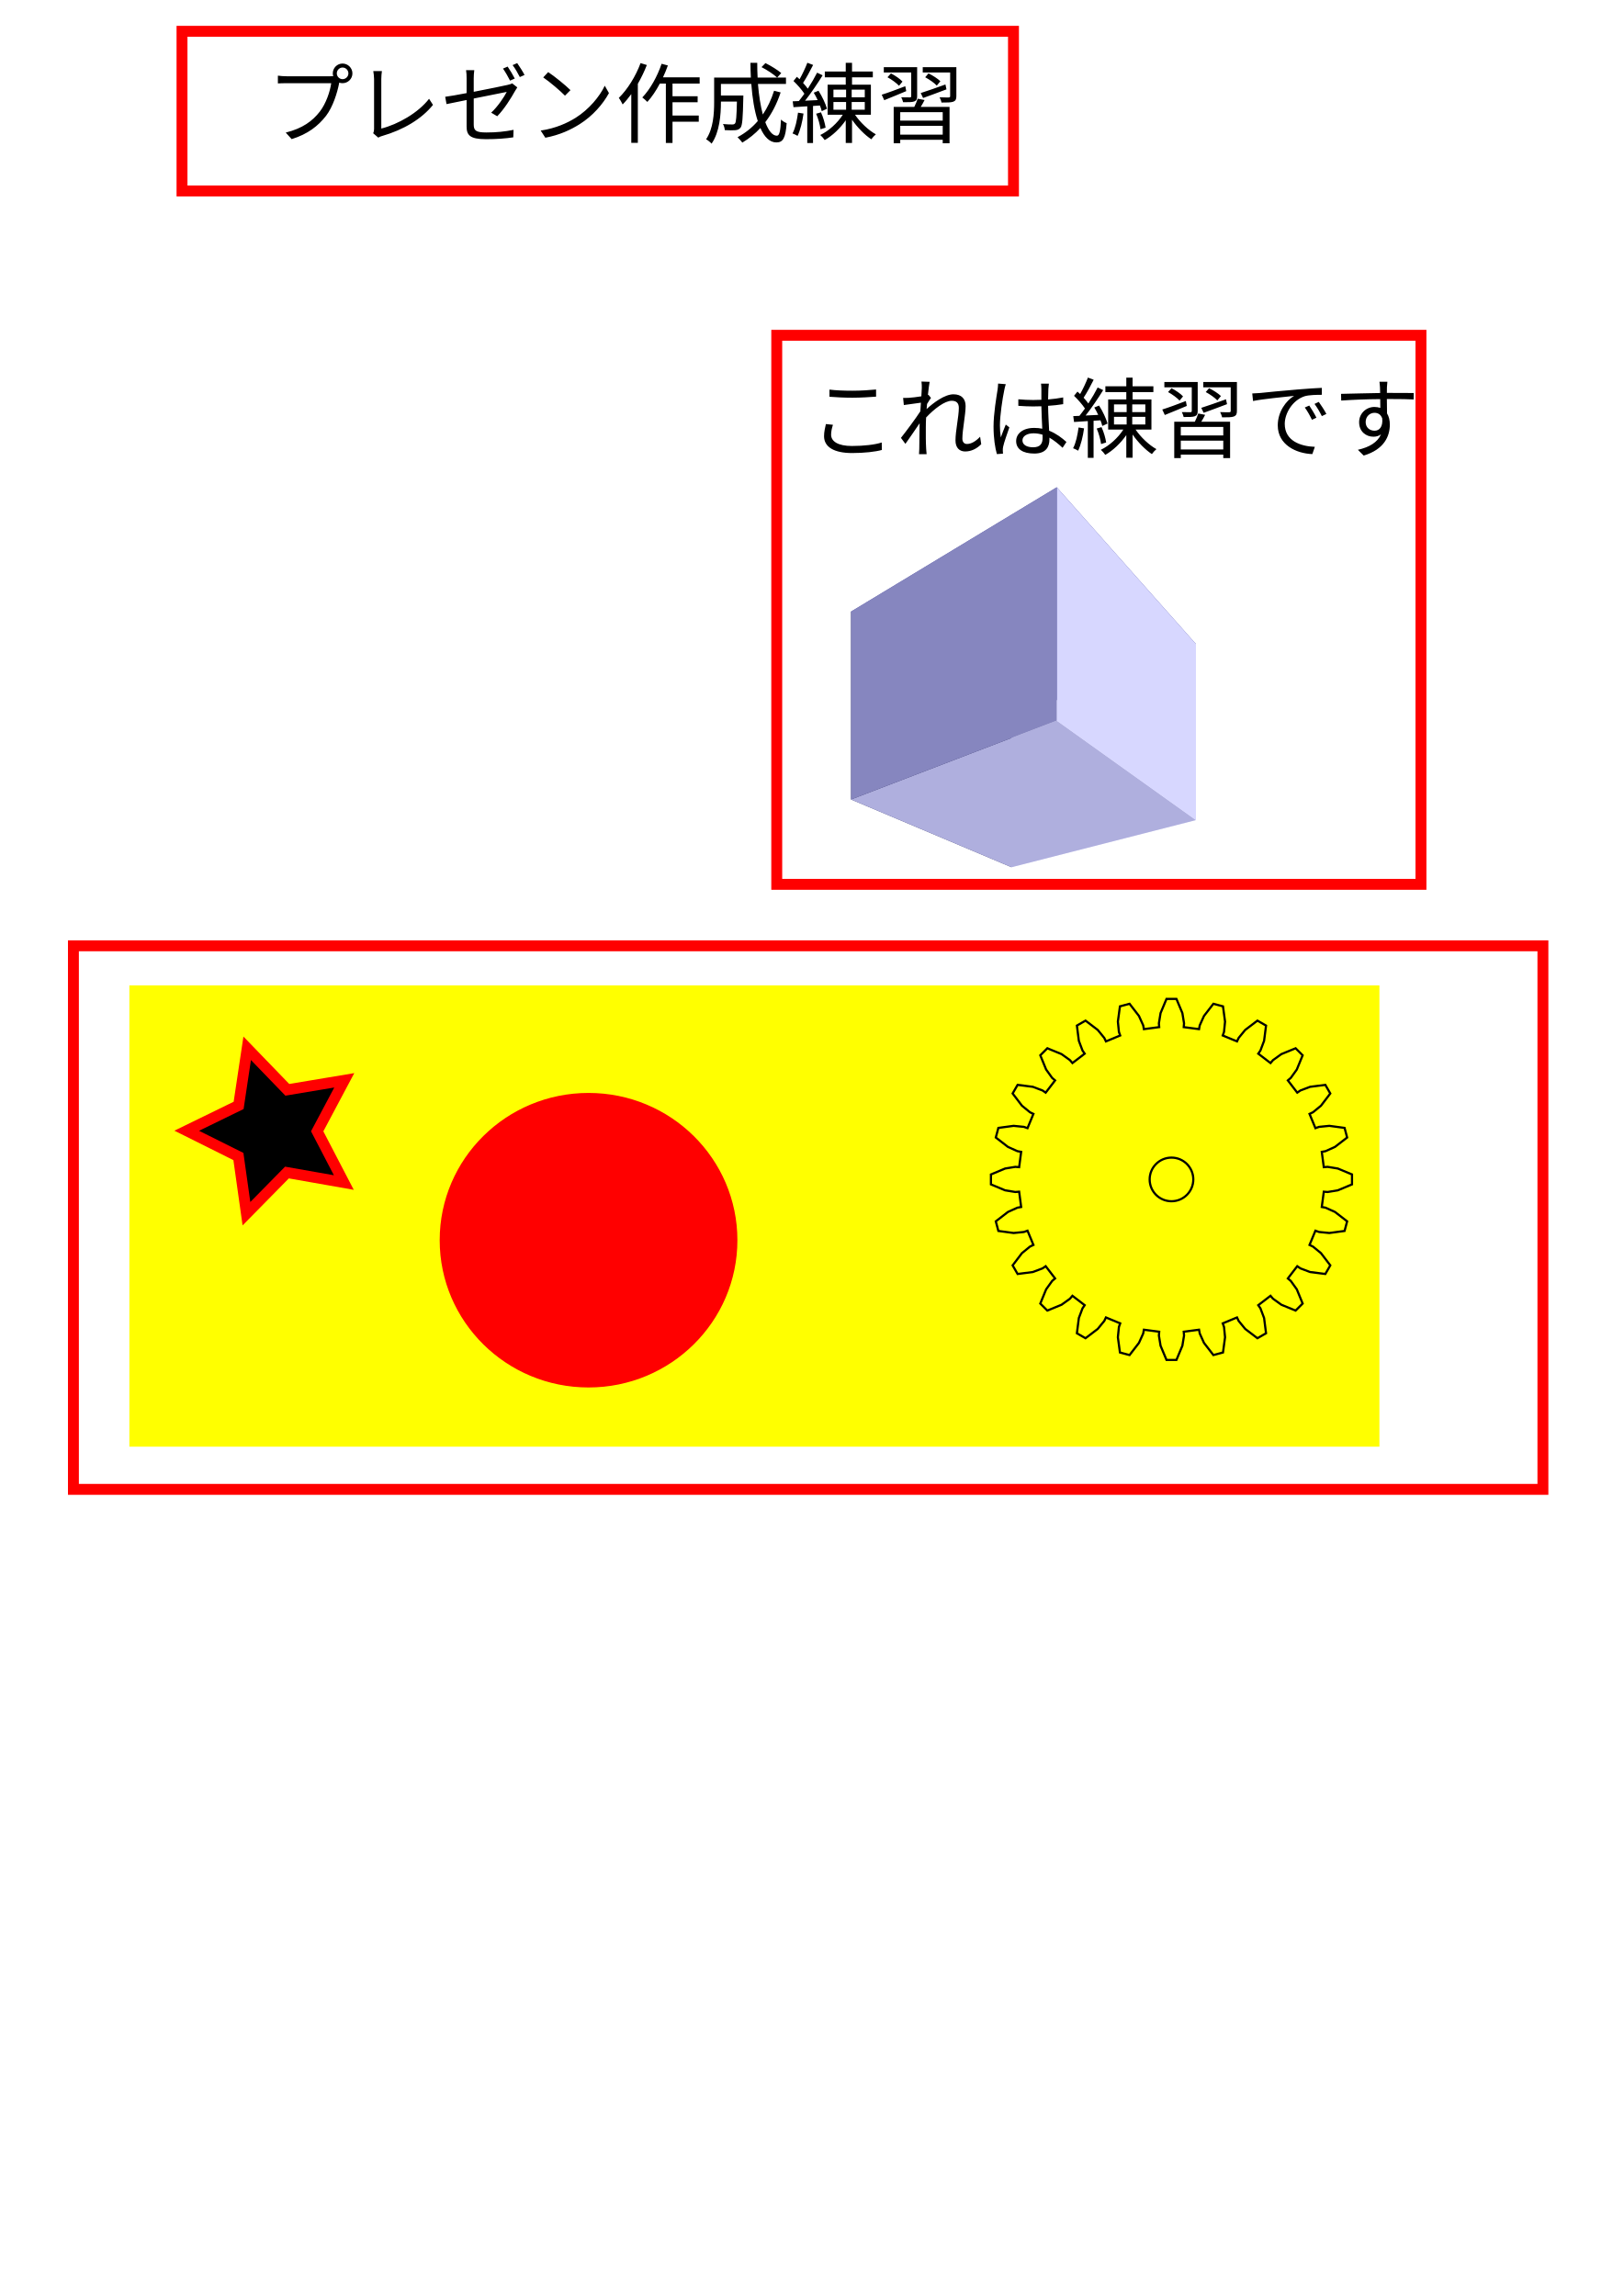
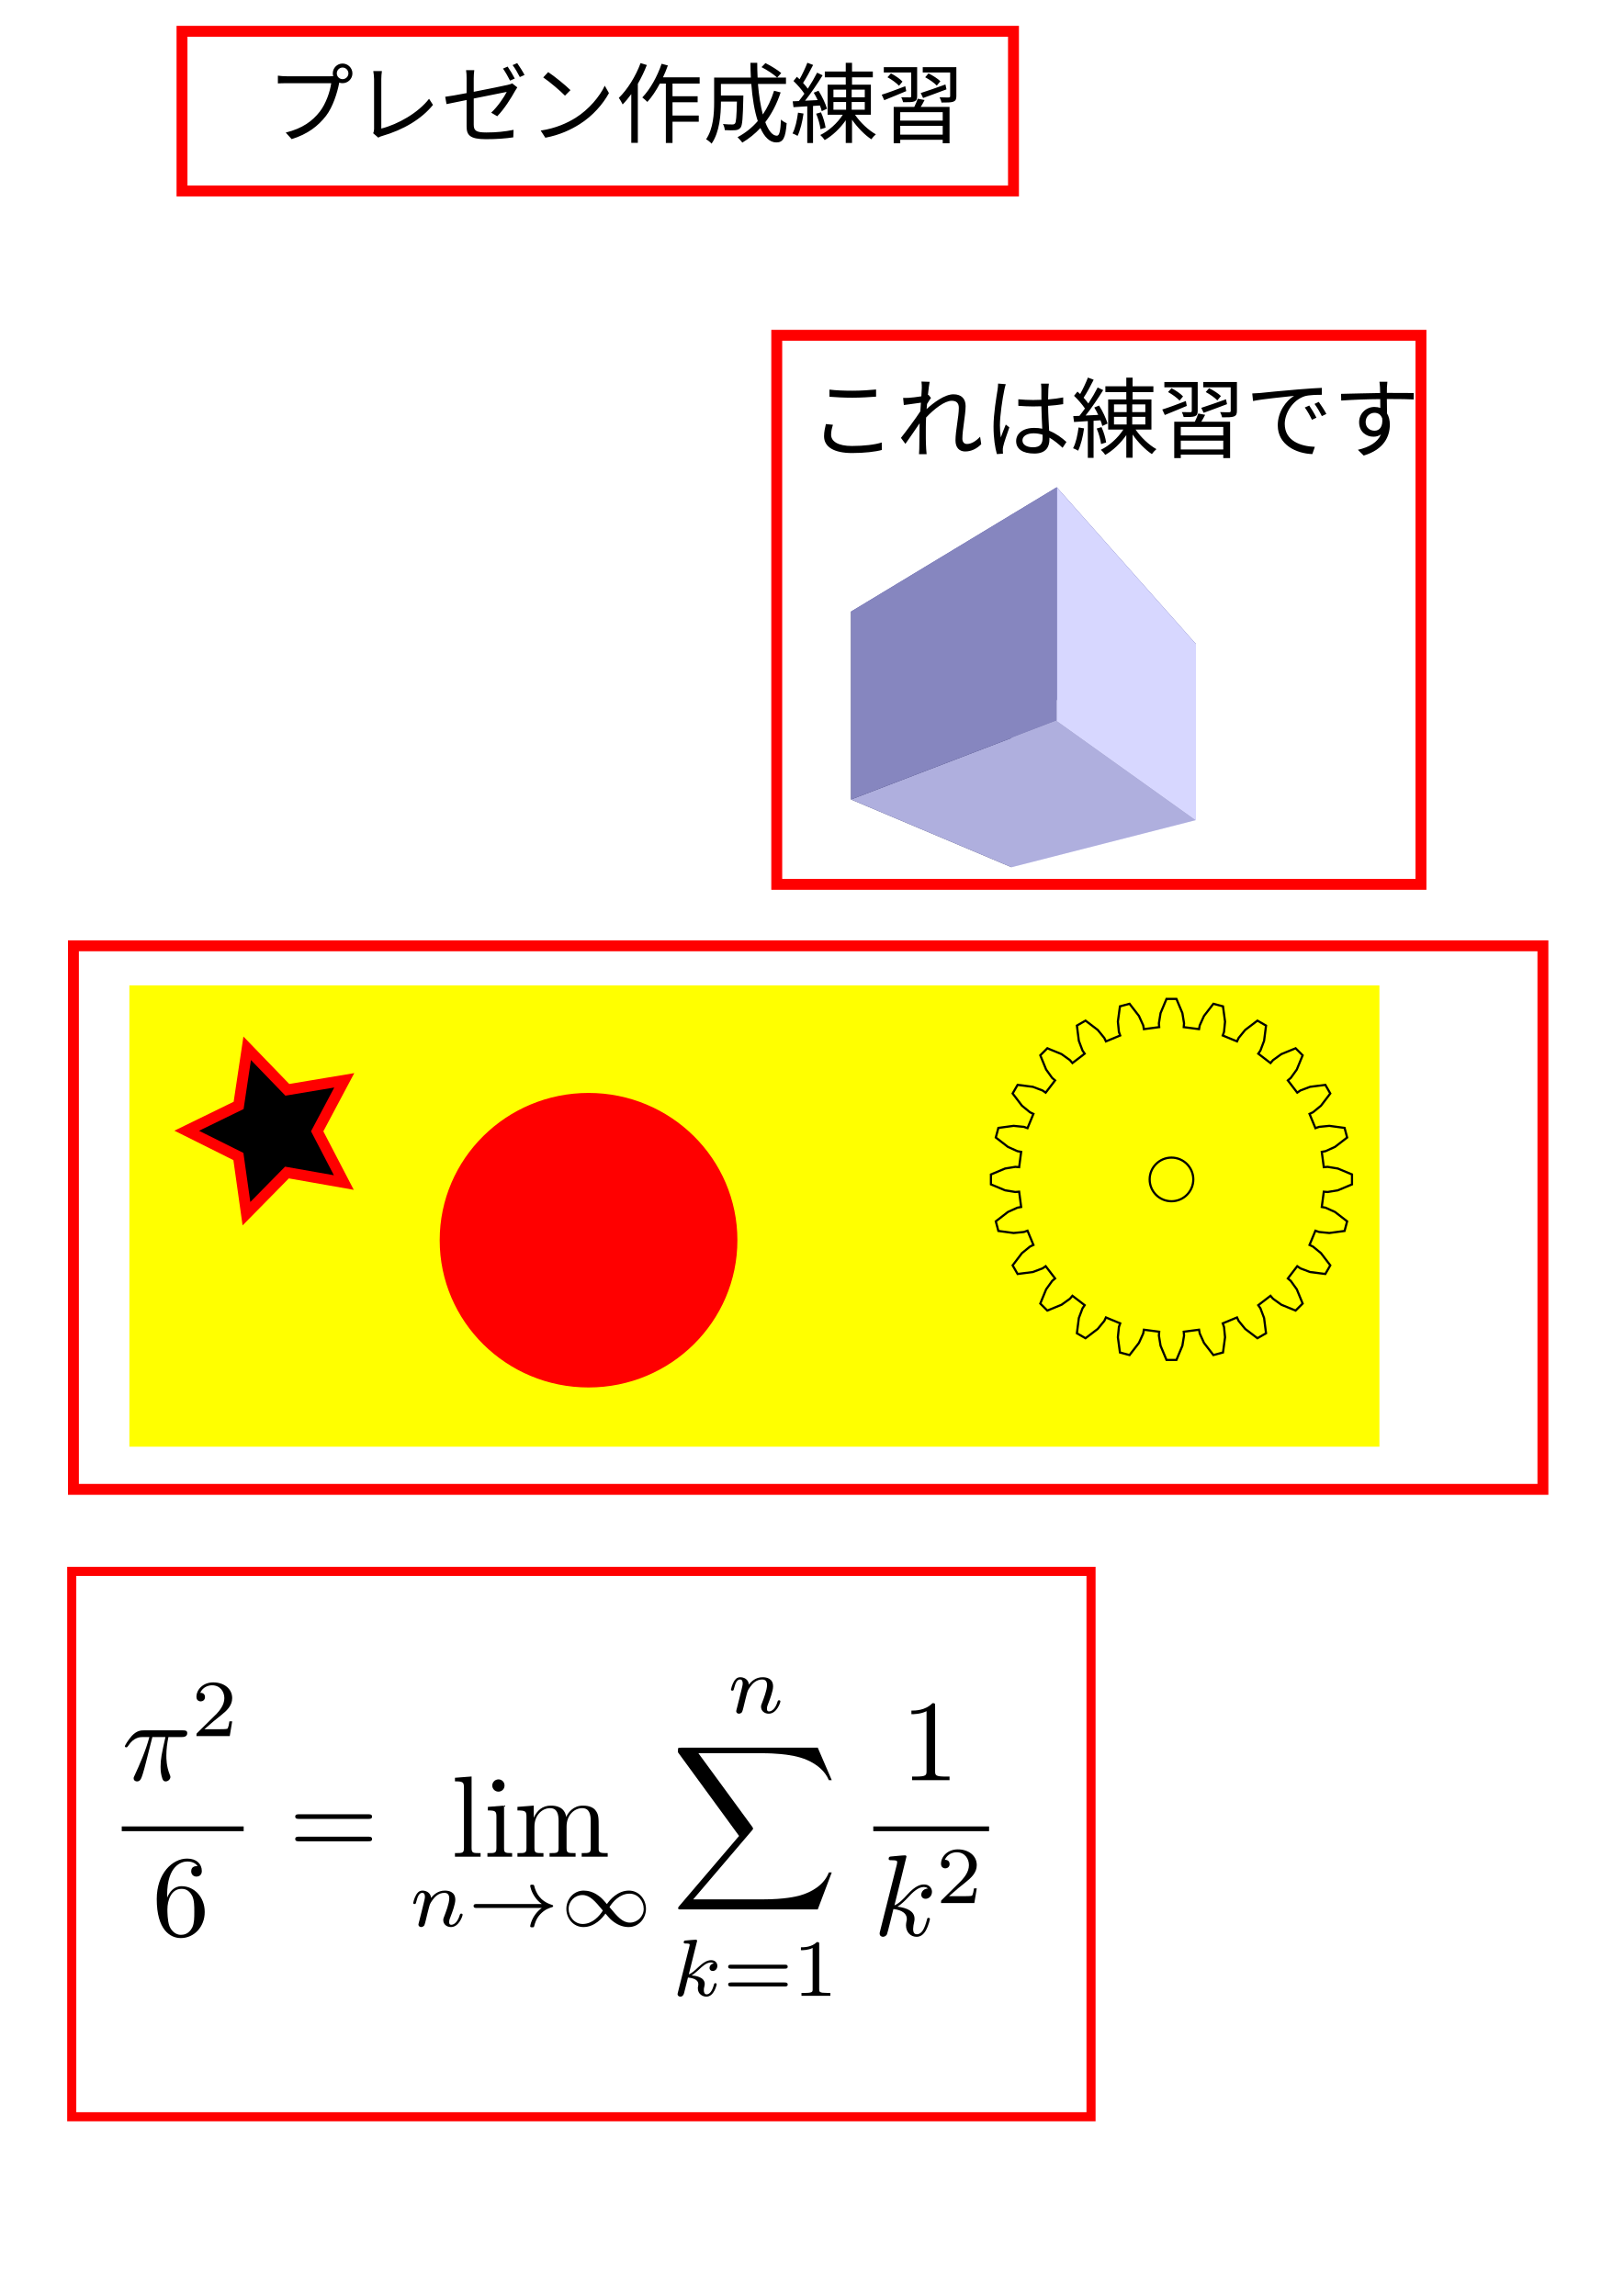
<svg xmlns="http://www.w3.org/2000/svg" xmlns:ns1="http://www.openswatchbook.org/uri/2009/osb" xmlns:ns2="http://sozi.baierouge.fr" width="210mm" height="297mm" viewBox="0 0 744.094 1052.362" id="svg2" version="1.1">
  <defs id="defs4">
    <linearGradient id="linearGradient4295" ns1:paint="solid">
      <stop style="stop-color:#ff0000;stop-opacity:1;" offset="0" id="stop4297" />
    </linearGradient>
  </defs>
  <g id="layer1">
    <text xml:space="preserve" style="font-style:normal;font-weight:normal;font-size:40px;line-height:125%;font-family:sans-serif;letter-spacing:0px;word-spacing:0px;fill:#000000;fill-opacity:1;stroke:none;stroke-width:1px;stroke-linecap:butt;stroke-linejoin:miter;stroke-opacity:1" x="122.143" y="62.362" id="text4136">
      <tspan id="tspan4138" x="122.143" y="62.362">プレゼン作成練習</tspan>
    </text>
    <rect style="fill:none;stroke:#ff0000;stroke-width:5;stroke-miterlimit:4;stroke-dasharray:none;stroke-opacity:1" id="rect4140" width="381.038" height="73.18" x="83.41" y="14.343" />
    <rect style="fill:none;stroke:#ff0000;stroke-width:5;stroke-miterlimit:4;stroke-dasharray:none;stroke-opacity:1" id="rect4140-6" width="295.224" height="251.652" x="355.96" y="153.679" />
    <text id="text4204" y="206.648" x="370.714" style="font-style:normal;font-weight:normal;font-size:40px;line-height:125%;font-family:sans-serif;letter-spacing:0px;word-spacing:0px;fill:#000000;fill-opacity:1;stroke:none;stroke-width:1px;stroke-linecap:butt;stroke-linejoin:miter;stroke-opacity:1" xml:space="preserve">
      <tspan y="206.648" x="370.714" id="tspan4206">これは練習です</tspan>
    </text>
    <g id="g4204" style="fill:#ff0000;stroke:#ff0000;stroke-width:5;stroke-miterlimit:4;stroke-dasharray:none;stroke-opacity:1">
      <path id="path4216" style="fill:#e9e9ff;fill-rule:evenodd;stroke:none;stroke-width:1px;stroke-linecap:butt;stroke-linejoin:round;stroke-opacity:1" d="m 463.527,329.247 84.548,-34.06 0,80.695 -84.548,21.611 z" points="548.074,295.187 548.074,375.882 463.527,397.494 463.527,329.247 " />
      <path id="path4206" style="fill:#353564;fill-rule:evenodd;stroke:none;stroke-width:1px;stroke-linecap:butt;stroke-linejoin:round;stroke-opacity:1" d="m 390,280.312 0,86.132 73.527,31.05 0,-68.247 z" points="390,366.444 463.527,397.494 463.527,329.247 390,280.312 " />
      <path id="path4208" style="fill:#4d4d9f;fill-rule:evenodd;stroke:none;stroke-width:1px;stroke-linecap:butt;stroke-linejoin:round;stroke-opacity:1" d="m 390,280.312 94.286,-56.974 63.789,71.849 -84.548,34.06 z" points="484.286,223.338 548.074,295.187 463.527,329.247 390,280.312 " />
      <path id="path4214" style="fill:#afafde;fill-rule:evenodd;stroke:none;stroke-width:1px;stroke-linecap:butt;stroke-linejoin:round;stroke-opacity:1" d="m 390,366.444 94.286,-36.151 63.789,45.589 -84.548,21.611 z" points="484.286,330.293 548.074,375.882 463.527,397.494 390,366.444 " />
      <path id="path4212" style="fill:#d7d7ff;fill-rule:evenodd;stroke:none;stroke-width:1px;stroke-linecap:butt;stroke-linejoin:round;stroke-opacity:1" d="m 484.286,223.338 0,106.955 63.789,45.589 0,-80.695 z" points="484.286,330.293 548.074,375.882 548.074,295.187 484.286,223.338 " />
      <path id="path4210" style="fill:#8686bf;fill-rule:evenodd;stroke:none;stroke-width:1px;stroke-linecap:butt;stroke-linejoin:round;stroke-opacity:1" d="m 390,280.312 94.286,-56.974 0,106.955 L 390,366.444 Z" points="484.286,223.338 484.286,330.293 390,366.444 390,280.312 " />
    </g>
    <rect style="fill:none;stroke:#ff0000;stroke-width:5;stroke-miterlimit:4;stroke-dasharray:none;stroke-opacity:1" id="rect4140-6-0" width="673.424" height="249.138" x="33.645" y="433.507" />
    <rect style="fill:#ffff00;fill-opacity:1;stroke:none;stroke-width:5;stroke-miterlimit:4;stroke-dasharray:none;stroke-opacity:1" id="rect4293" width="572.857" height="211.429" x="59.286" y="451.648" />
    <ellipse style="fill:#ff0000;stroke:#ff0000;stroke-width:5;stroke-miterlimit:4;stroke-dasharray:none;stroke-opacity:1" id="path4188" cx="269.711" cy="568.441" rx="65.714" ry="65" />
    <path style="fill:#000000;stroke:#ff0000;stroke-width:5;stroke-miterlimit:4;stroke-dasharray:none;stroke-opacity:1" id="path4190" d="m 157.568,542.012 -26.068,-4.59 -18.56,18.872 -3.69,-26.211 -23.684,-11.819 23.788,-11.609 3.922,-26.177 18.392,19.036 26.108,-4.359 -12.421,23.374 z" />
    <g id="g4260" transform="translate(536.8536,540.5839)">
      <path id="path4262" style="fill:none;stroke:#000000;stroke-width:1" d="m 69.802,-5.621 1.753,-0.141 4.675,0.766 6.498,2.719 0,4.555 -6.498,2.719 -4.675,0.766 -1.753,-0.141 -0.924,7.016 1.73,0.317 4.318,1.95 5.573,4.308 -1.179,4.4 -6.981,0.944 -4.714,-0.47 -1.657,-0.59 -2.708,6.538 1.589,0.754 3.666,3.001 4.268,5.604 -2.277,3.945 -6.987,-0.894 -4.432,-1.674 -1.448,-0.999 -4.308,5.614 1.34,1.14 2.764,3.847 2.672,6.518 -3.221,3.221 -6.518,-2.672 -3.847,-2.764 -1.14,-1.34 -5.614,4.308 0.999,1.448 1.674,4.432 0.894,6.987 -3.945,2.277 -5.604,-4.268 -3.001,-3.666 -0.754,-1.589 -6.538,2.708 0.59,1.657 0.47,4.714 -0.944,6.981 -4.4,1.179 -4.308,-5.573 -1.95,-4.318 -0.317,-1.73 -7.016,0.924 0.141,1.753 -0.766,4.675 -2.719,6.498 -4.555,0 -2.719,-6.498 -0.766,-4.675 0.141,-1.753 -7.016,-0.924 -0.317,1.73 -1.95,4.318 -4.308,5.573 -4.4,-1.179 -0.944,-6.981 0.47,-4.714 0.59,-1.657 -6.538,-2.708 -0.754,1.589 -3.001,3.666 -5.604,4.268 -3.945,-2.277 0.894,-6.987 1.674,-4.432 0.999,-1.448 -5.614,-4.308 -1.14,1.34 -3.847,2.764 -6.518,2.672 -3.221,-3.221 2.672,-6.518 2.764,-3.847 1.34,-1.14 -4.308,-5.614 -1.448,0.999 -4.432,1.674 -6.987,0.894 -2.277,-3.945 4.268,-5.604 3.666,-3.001 1.589,-0.754 -2.708,-6.538 -1.657,0.59 -4.714,0.47 -6.981,-0.944 -1.179,-4.4 5.573,-4.308 4.318,-1.95 1.73,-0.317 -0.924,-7.016 -1.753,0.141 -4.675,-0.766 -6.498,-2.719 0,-4.555 6.498,-2.719 4.675,-0.766 1.753,0.141 0.924,-7.016 -1.73,-0.317 -4.318,-1.95 -5.573,-4.308 1.179,-4.4 6.981,-0.944 4.714,0.47 1.657,0.59 2.708,-6.538 -1.589,-0.754 -3.666,-3.001 -4.268,-5.604 2.277,-3.945 6.987,0.894 4.432,1.674 1.448,0.999 4.308,-5.614 -1.34,-1.14 -2.764,-3.847 -2.672,-6.518 3.221,-3.221 6.518,2.672 3.847,2.764 1.14,1.34 5.614,-4.308 -0.999,-1.448 -1.674,-4.432 -0.894,-6.987 3.945,-2.277 5.604,4.268 3.001,3.666 0.754,1.589 6.538,-2.708 -0.59,-1.657 -0.47,-4.714 0.944,-6.981 4.4,-1.179 4.308,5.573 1.95,4.318 0.317,1.73 7.016,-0.924 -0.141,-1.753 0.766,-4.675 2.719,-6.498 4.555,0 2.719,6.498 0.766,4.675 -0.141,1.753 7.016,0.924 0.317,-1.73 1.95,-4.318 4.308,-5.573 4.4,1.179 0.944,6.981 -0.47,4.714 -0.59,1.657 6.538,2.708 0.754,-1.589 3.001,-3.666 5.604,-4.268 3.945,2.277 -0.894,6.987 -1.674,4.432 -0.999,1.448 5.614,4.308 1.14,-1.34 3.847,-2.764 6.518,-2.672 3.221,3.221 -2.672,6.518 -2.764,3.847 -1.34,1.14 4.308,5.614 1.448,-0.999 4.432,-1.674 6.987,-0.894 2.277,3.945 -4.268,5.604 -3.666,3.001 -1.589,0.754 2.708,6.538 1.657,-0.59 4.714,-0.47 6.981,0.944 1.179,4.4 -5.573,4.308 -4.318,1.95 -1.73,0.317 z" />
      <circle id="path4264" style="fill:none;stroke:#000000;stroke-width:1" cx="0" cy="0" r="10" />
    </g>
+     <g transform="translate(-249.2857,459.2857)" id="g4186">
+       <g style="font-style:normal;font-variant:normal;font-weight:normal;font-stretch:normal;letter-spacing:normal;word-spacing:normal;text-anchor:start;fill:none;fill-opacity:1;fill-rule:evenodd;stroke:#000000;stroke-linecap:butt;stroke-linejoin:miter;stroke-miterlimit:10.433;stroke-dasharray:none;stroke-dashoffset:0;stroke-opacity:1" id="content" transform="matrix(1.062992,0,0,-1.062992,-186.0236,789.2717)" xml:space="preserve" stroke-miterlimit="10.433" font-style="normal" font-variant="normal" font-weight="normal" font-stretch="normal" font-size-adjust="none" letter-spacing="normal" word-spacing="normal">
+         <path style="fill:#000000;stroke-width:0" d="m 475.2,425.58 5.63,0 c -1.65,-7.37 -2.09,-9.51 -2.09,-12.85 0,-0.75 0,-2.09 0.4,-3.79 0.49,-2.19 1.04,-2.49 1.79,-2.49 1,0 2.04,0.9 2.04,1.89 0,0.3 0,0.4 -0.3,1.1 -1.44,3.59 -1.44,6.83 -1.44,8.22 0,2.64 0.35,5.33 0.89,7.92 l 5.68,0 c 0.65,0 2.44,0 2.44,1.69 0,1.2 -1.04,1.2 -1.99,1.2 l -16.69,0 c -1.09,0 -2.99,0 -5.18,-2.34 -1.74,-1.95 -3.04,-4.24 -3.04,-4.49 0,-0.05 0,-0.49 0.6,-0.49 0.4,0 0.5,0.2 0.8,0.6 2.44,3.83 5.33,3.83 6.33,3.83 l 2.84,0 c -1.6,-6.03 -4.29,-12.05 -6.38,-16.59 -0.4,-0.74 -0.4,-0.85 -0.4,-1.19 0,-0.95 0.8,-1.35 1.44,-1.35 1.5,0 1.9,1.4 2.5,3.24 0.69,2.29 0.69,2.39 1.34,4.88 z" id="path4189" />
+         <path style="fill:#000000;stroke-width:0" d="m 509.61,432.35 -1.19,0 c -0.1,-0.77 -0.45,-2.83 -0.9,-3.18 -0.28,-0.21 -2.97,-0.21 -3.45,-0.21 l -6.42,0 c 3.66,3.25 4.88,4.22 6.97,5.86 2.58,2.06 4.99,4.22 4.99,7.54 0,4.21 -3.7,6.79 -8.16,6.79 -4.33,0 -7.25,-3.03 -7.25,-6.24 0,-1.78 1.5,-1.95 1.84,-1.95 0.84,0 1.85,0.59 1.85,1.85 0,0.62 -0.24,1.85 -2.05,1.85 1.08,2.47 3.45,3.24 5.09,3.24 3.48,0 5.3,-2.72 5.3,-5.54 0,-3.04 -2.16,-5.45 -3.28,-6.7 l -8.4,-8.3 c -0.35,-0.31 -0.35,-0.38 -0.35,-1.36 l 14.36,0 z" id="path4191" />
+         <polyline style="fill:#000000;fill-rule:nonzero;stroke-width:0" points="462,385 514.56,385 514.56,387.04 462,387.04 " id="polyline4193" />
+         <path style="fill:#000000;stroke-width:0" d="m 481.57,356.34 0,1.2 c 0,12.6 6.18,14.39 8.72,14.39 1.2,0 3.29,-0.3 4.39,-1.99 -0.75,0 -2.74,0 -2.74,-2.24 0,-1.55 1.19,-2.29 2.29,-2.29 0.79,0 2.29,0.44 2.29,2.39 0,2.99 -2.19,5.38 -6.33,5.38 -6.37,0 -13.1,-6.43 -13.1,-17.44 0,-13.3 5.78,-16.84 10.41,-16.84 5.53,0 10.27,4.69 10.27,11.26 0,6.33 -4.44,11.11 -9.97,11.11 l -0.05,-1.15 c 0.8,0 3.09,0 4.64,-3.08 0.89,-1.85 0.89,-4.39 0.89,-6.83 0,-2.39 0,-4.88 -0.85,-6.67 -1.49,-2.99 -3.78,-3.24 -4.93,-3.24 l 0,0 c -3.14,0 -4.63,2.99 -4.93,3.74 -0.89,2.34 -0.89,6.32 -0.89,7.22 0,3.88 1.59,8.86 6.07,8.86 l 0.05,1.15 c -3.39,0 -5.23,-2.54 -6.23,-4.93 z" id="path4195" />
+         <path style="fill:#000000;stroke-width:0" d="m 568.22,390.29 0.14,0 0.15,0 0.15,0.01 0.07,0 0.07,0 0.07,0.01 0.08,0.01 0.07,0.01 0.07,0.01 0.06,0.02 0.07,0.01 0.07,0.02 0.06,0.02 0.06,0.03 0.06,0.03 0.05,0.03 0.06,0.03 0.05,0.04 0.04,0.04 0.05,0.05 0.03,0.05 0.02,0.03 0.02,0.02 0.02,0.03 0.01,0.03 0.02,0.03 0.01,0.04 0.01,0.03 0.01,0.04 0.01,0.03 0.01,0.04 0.01,0.04 0,0.04 0.01,0.04 0,0.04 0,0.05 0,0.05 c 0,0.99 -0.94,0.99 -1.64,0.99 l -29.84,0 c -0.7,0 -1.64,0 -1.64,-0.99 0,-1 0.94,-1 1.69,-1 z" id="path4197" />
+         <path style="fill:#000000;stroke-width:0" d="m 568.27,380.62 0.13,0.01 0.14,0 0.14,0 0.07,0.01 0.07,0 0.07,0.01 0.07,0.01 0.07,0.01 0.07,0.01 0.06,0.01 0.07,0.02 0.06,0.02 0.06,0.02 0.06,0.02 0.06,0.03 0.06,0.03 0.05,0.04 0.05,0.04 0.04,0.04 0.05,0.04 0.02,0.03 0.02,0.03 0.01,0.02 0.02,0.03 0.02,0.03 0.01,0.03 0.02,0.03 0.01,0.03 0.01,0.04 0.01,0.03 0.01,0.04 0.01,0.04 0.01,0.04 0,0.04 0.01,0.04 0,0.04 0,0.05 0,0.04 c 0,1 -0.94,1 -1.69,1 l -29.74,0 c -0.75,0 -1.69,0 -1.69,-1 0,-1 0.94,-1 1.64,-1 z" id="path4199" />
+         <path style="fill:#000000;stroke-width:0" d="m 612.82,408.57 -7.17,-0.55 0,-1.54 c 3.48,0 3.88,-0.35 3.88,-2.79 l 0,-25.9 c 0,-2.25 -0.55,-2.25 -3.88,-2.25 l 0,-1.54 11.05,0 0,1.54 c -3.34,0 -3.88,0 -3.88,2.25 z" id="path4201" />
+         <path style="fill:#000000;stroke-width:0" d="m 626.82,396.02 -6.98,-0.55 0,-1.54 c 3.24,0 3.69,-0.31 3.69,-2.75 l 0,-13.39 c 0,-2.25 -0.55,-2.25 -3.88,-2.25 l 0,-1.54 10.65,0 0,1.54 c -3.28,0 -3.48,0.25 -3.48,2.19 z" id="path4203" />
+         <path style="fill:#000000;stroke-width:0" d="m 627.02,404.68 -0.01,0.15 -0.01,0.15 -0.02,0.14 -0.02,0.13 -0.03,0.14 -0.04,0.13 -0.04,0.13 -0.05,0.12 -0.06,0.12 -0.06,0.11 -0.06,0.11 -0.07,0.11 -0.08,0.1 -0.08,0.1 -0.08,0.09 -0.09,0.09 -0.09,0.09 -0.1,0.07 -0.1,0.08 -0.11,0.07 -0.1,0.06 -0.11,0.06 -0.12,0.06 -0.11,0.05 -0.12,0.04 -0.12,0.04 -0.13,0.03 -0.12,0.03 -0.13,0.02 -0.13,0.01 -0.12,0.01 -0.13,0 c -1.55,0 -2.65,-1.34 -2.65,-2.64 0,-1.34 1.1,-2.64 2.65,-2.64 1.39,0 2.64,1.05 2.64,2.64 z" id="path4205" />
+         <path style="fill:#000000;stroke-width:0" d="m 636.48,391.14 0,-13.35 c 0,-2.25 -0.55,-2.25 -3.89,-2.25 l 0,-1.54 11.21,0 0,1.54 c -3.33,0 -3.88,0 -3.88,2.25 l 0,9.16 c 0,5.18 3.53,7.97 6.72,7.97 3.14,0 3.69,-2.69 3.69,-5.53 l 0,-11.6 c 0,-2.25 -0.55,-2.25 -3.89,-2.25 l 0,-1.54 11.21,0 0,1.54 c -3.34,0 -3.88,0 -3.88,2.25 l 0,9.16 c 0,5.18 3.53,7.97 6.72,7.97 3.14,0 3.69,-2.69 3.69,-5.53 l 0,-11.6 c 0,-2.25 -0.55,-2.25 -3.89,-2.25 l 0,-1.54 11.21,0 0,1.54 c -2.59,0 -3.84,0 -3.89,1.5 l 0,9.51 c 0,4.29 0,5.83 -1.54,7.63 -0.7,0.84 -2.34,1.84 -5.23,1.84 -4.19,0 -6.38,-2.99 -7.23,-4.88 -0.69,4.33 -4.38,4.88 -6.62,4.88 -3.64,0 -5.98,-2.14 -7.37,-5.23 l 0,5.23 -7.03,-0.55 0,-1.54 c 3.49,0 3.89,-0.35 3.89,-2.79 z" id="path4207" />
+         <path style="fill:#000000;stroke-width:0" d="m 590.25,346.2 -0.01,-0.05 -0.01,-0.04 -0.02,-0.05 -0.01,-0.05 -0.02,-0.05 -0.01,-0.06 -0.02,-0.05 -0.01,-0.05 -0.03,-0.12 -0.03,-0.11 -0.03,-0.11 -0.02,-0.11 -0.02,-0.05 -0.01,-0.06 -0.01,-0.05 -0.01,-0.05 -0.01,-0.04 -0.01,-0.05 -0.01,-0.04 -0.01,-0.04 -0.01,-0.04 0,-0.03 -0.01,-0.03 0,-0.03 -0.01,-0.03 0,-0.02 0,0 0,-0.01 0,-0.01 0,0 c 0,-0.77 0.62,-1.12 1.18,-1.12 0.63,0 1.19,0.46 1.36,0.77 0.17,0.31 0.45,1.43 0.63,2.16 0.17,0.66 0.56,2.27 0.76,3.14 0.21,0.76 0.43,1.53 0.6,2.33 0.38,1.43 0.45,1.71 1.46,3.14 0.98,1.4 2.62,3.21 5.23,3.21 2.03,0 2.06,-1.78 2.06,-2.44 0,-2.09 -1.5,-5.96 -2.06,-7.43 -0.38,-0.97 -0.52,-1.29 -0.52,-1.88 0,-1.85 1.54,-3 3.31,-3 3.49,0 5.03,4.81 5.03,5.33 0,0.46 -0.46,0.46 -0.56,0.46 -0.49,0 -0.53,-0.21 -0.67,-0.59 -0.8,-2.79 -2.3,-4.22 -3.69,-4.22 -0.73,0 -0.87,0.49 -0.87,1.22 0,0.8 0.17,1.25 0.8,2.82 0.42,1.08 1.84,4.78 1.84,6.73 0,3.39 -2.68,3.98 -4.53,3.98 -2.89,0 -4.84,-1.78 -5.89,-3.18 -0.24,2.41 -2.3,3.18 -3.73,3.18 -1.5,0 -2.3,-1.08 -2.75,-1.88 -0.77,-1.3 -1.26,-3.29 -1.26,-3.46 0,-0.45 0.49,-0.45 0.59,-0.45 0.49,0 0.52,0.11 0.77,1.05 0.52,2.05 1.18,3.76 2.54,3.76 0.91,0 1.16,-0.77 1.16,-1.71 0,-0.66 -0.32,-1.95 -0.56,-2.89 -0.24,-0.94 -0.6,-2.37 -0.77,-3.14 z" id="path4209" />
+         <path style="fill:#000000;stroke-width:0" d="m 643.08,351.88 -0.4,-0.31 -0.38,-0.31 -0.36,-0.31 -0.34,-0.33 -0.31,-0.32 -0.3,-0.33 -0.28,-0.33 -0.26,-0.33 -0.25,-0.33 -0.22,-0.33 -0.21,-0.32 -0.2,-0.32 -0.18,-0.32 -0.16,-0.31 -0.15,-0.3 -0.14,-0.29 -0.12,-0.29 -0.12,-0.28 -0.1,-0.26 -0.09,-0.25 -0.08,-0.24 -0.06,-0.22 -0.06,-0.21 -0.05,-0.19 -0.05,-0.17 -0.03,-0.15 -0.03,-0.13 -0.02,-0.12 -0.02,-0.09 -0.01,-0.06 0,-0.04 -0.01,-0.02 c 0,-0.52 0.35,-0.52 0.84,-0.52 0.63,0 0.73,0 0.91,0.59 0.21,0.87 0.76,3.1 2.58,5.02 2.02,2.13 3.76,2.65 5.23,3.11 0.2,0.06 0.35,0.27 0.35,0.45 0,0.35 -0.22,0.42 -0.67,0.55 -5.02,1.61 -6.8,5.17 -7.53,8.23 -0.14,0.42 -0.38,0.42 -0.87,0.42 -0.49,0 -0.84,0 -0.84,-0.52 0,-0.07 0.35,-2.41 2.06,-4.81 0.8,-1.19 1.78,-2.16 2.93,-3 l -28,0 c -0.56,0 -1.4,0 -1.4,-0.84 0,-0.87 0.81,-0.87 1.4,-0.87 z" id="path4211" />
+         <path style="fill:#000000;stroke-width:0" d="m 671.16,353.55 -0.17,0.2 -0.17,0.19 -0.15,0.18 -0.15,0.18 -0.14,0.16 -0.14,0.16 -0.13,0.15 -0.13,0.14 -0.12,0.14 -0.12,0.13 -0.12,0.13 -0.11,0.12 -0.11,0.11 -0.1,0.11 -0.11,0.11 -0.1,0.1 -0.2,0.19 -0.19,0.19 -0.2,0.17 -0.19,0.17 -0.21,0.16 -0.21,0.17 -0.11,0.08 -0.12,0.09 -0.12,0.08 -0.12,0.09 c -2.12,1.54 -4.35,2.13 -6.27,2.13 -4.33,0 -7.47,-3.7 -7.47,-7.88 l 0.98,0 c 0,3.34 2.72,5.96 5.93,5.96 3.24,0 5.47,-2.65 8.82,-6.69 l 0,0 c -1.39,-2.27 -4.43,-5.79 -8.68,-5.79 -3.59,0 -6.07,3.17 -6.07,6.52 l -0.98,0 c 0,-4.08 3,-7.85 7.36,-7.85 4.85,0 8.23,3.97 9.49,5.82 1.85,-2.16 2.4,-2.75 3.73,-3.69 2.13,-1.54 4.36,-2.13 6.27,-2.13 4.33,0 7.47,3.7 7.47,7.88 l -0.98,0 c 0,-3.35 -2.72,-5.96 -5.93,-5.96 -3.24,0 -5.47,2.65 -8.82,6.7 l 0,0 c 1.39,2.26 4.43,5.78 8.68,5.78 3.59,0 6.07,-3.17 6.07,-6.52 l 0.98,0 c 0,4.08 -3,7.85 -7.36,7.85 -4.85,0 -8.23,-3.98 -9.48,-5.83 z" id="path4213" />
+         <path style="fill:#000000;stroke-width:0" d="m 727.25,438.2 -0.01,-0.05 -0.01,-0.04 -0.02,-0.05 -0.01,-0.05 -0.02,-0.05 -0.01,-0.06 -0.02,-0.05 -0.01,-0.05 -0.03,-0.12 -0.03,-0.11 -0.03,-0.11 -0.02,-0.11 -0.02,-0.05 -0.01,-0.06 -0.01,-0.05 -0.01,-0.05 -0.01,-0.04 -0.01,-0.05 -0.01,-0.04 -0.01,-0.04 -0.01,-0.04 0,-0.03 -0.01,-0.03 0,-0.03 -0.01,-0.03 0,-0.02 0,0 0,-0.01 0,-0.01 0,0 c 0,-0.77 0.62,-1.12 1.18,-1.12 0.63,0 1.19,0.46 1.36,0.77 0.17,0.31 0.45,1.43 0.63,2.16 0.17,0.66 0.56,2.27 0.76,3.14 0.21,0.76 0.43,1.53 0.6,2.33 0.38,1.43 0.45,1.71 1.46,3.14 0.98,1.4 2.62,3.21 5.23,3.21 2.03,0 2.06,-1.78 2.06,-2.44 0,-2.09 -1.5,-5.96 -2.06,-7.43 -0.38,-0.97 -0.52,-1.29 -0.52,-1.88 0,-1.85 1.54,-3 3.31,-3 3.49,0 5.03,4.81 5.03,5.33 0,0.46 -0.46,0.46 -0.56,0.46 -0.49,0 -0.53,-0.21 -0.67,-0.59 -0.8,-2.79 -2.3,-4.22 -3.69,-4.22 -0.73,0 -0.87,0.49 -0.87,1.22 0,0.8 0.17,1.25 0.8,2.82 0.42,1.08 1.84,4.78 1.84,6.73 0,3.39 -2.68,3.98 -4.53,3.98 -2.89,0 -4.84,-1.78 -5.89,-3.18 -0.24,2.41 -2.3,3.18 -3.73,3.18 -1.5,0 -2.3,-1.08 -2.75,-1.88 -0.77,-1.3 -1.26,-3.29 -1.26,-3.46 0,-0.45 0.49,-0.45 0.59,-0.45 0.49,0 0.52,0.11 0.77,1.05 0.52,2.05 1.18,3.76 2.54,3.76 0.91,0 1.16,-0.77 1.16,-1.71 0,-0.66 -0.32,-1.95 -0.56,-2.89 -0.24,-0.94 -0.6,-2.37 -0.77,-3.14 z" id="path4215" />
+         <path style="fill:#000000;stroke-width:0" d="m 762.06,351.26 6.03,15.94 -1.25,0 c -1.94,-5.18 -7.22,-8.57 -12.94,-10.06 -1.05,-0.25 -5.93,-1.55 -15.5,-1.55 l -30.04,0 25.36,29.74 c 0.35,0.4 0.45,0.55 0.45,0.8 0,0.1 0,0.25 -0.35,0.75 l -23.22,31.73 27.3,0 c 6.68,0 11.21,-0.7 11.66,-0.8 2.69,-0.4 7.03,-1.24 10.96,-3.74 1.25,-0.79 4.63,-3.03 6.32,-7.07 l 1.25,0 -6.03,14 -58.88,0 c -1.14,0 -1.19,-0.05 -1.34,-0.35 -0.05,-0.15 -0.05,-1.1 -0.05,-1.64 l 26.35,-36.07 -25.8,-30.23 c -0.5,-0.6 -0.5,-0.85 -0.5,-0.9 0,-0.55 0.45,-0.55 1.34,-0.55 z" id="path4217" />
+         <path style="fill:#000000;stroke-width:0" d="m 709.91,337.15 0.01,0.01 0,0 0,0 0,0.01 0,0.01 0.01,0 0,0.01 0,0 0,0.02 0.01,0.02 0.01,0.02 0,0.01 0.01,0.02 0,0.03 0.01,0.02 0,0.02 0.01,0.02 0.01,0.03 0.01,0.04 0.01,0.05 0,0.03 0.01,0.02 0,0.02 0.01,0.02 0,0.02 0.01,0.02 0,0.02 0,0.01 0.01,0.01 0,0.01 0,0 0,0.01 0,0.01 0,0 0,0.01 0,0 0,0 0,0.01 0,0 0,0 c 0,0.18 -0.14,0.49 -0.55,0.49 -0.7,0 -3.6,-0.28 -4.47,-0.35 -0.28,-0.03 -0.76,-0.07 -0.76,-0.8 0,-0.49 0.48,-0.49 0.9,-0.49 1.67,0 1.67,-0.24 1.67,-0.52 0,-0.25 -0.06,-0.46 -0.13,-0.77 l -4.92,-19.73 c -0.18,-0.63 -0.18,-0.7 -0.18,-0.77 0,-0.53 0.42,-1.12 1.19,-1.12 0.94,0 1.4,0.7 1.61,1.47 0.06,0.13 1.56,6.27 1.7,6.76 2.48,-0.24 4.47,-1.04 4.47,-2.86 0,-0.17 0,-0.35 -0.07,-0.7 -0.14,-0.52 -0.14,-0.7 -0.14,-1.08 0,-2.47 2.02,-3.59 3.69,-3.59 3.39,0 4.43,5.3 4.43,5.33 0,0.46 -0.45,0.46 -0.56,0.46 -0.48,0 -0.52,-0.17 -0.69,-0.84 -0.42,-1.5 -1.36,-3.97 -3.07,-3.97 -0.94,0 -1.22,0.87 -1.22,1.81 0,0.6 0,0.66 0.21,1.57 0.03,0.1 0.17,0.7 0.17,1.08 0,3.11 -4.18,3.59 -5.65,3.7 1.02,0.62 2.3,1.78 2.9,2.3 1.77,1.67 3.52,3.31 5.47,3.31 0.42,0 0.87,-0.1 1.15,-0.45 -1.5,-0.25 -1.81,-1.43 -1.81,-1.95 0,-0.77 0.59,-1.3 1.39,-1.3 0.95,0 1.99,0.77 1.99,2.24 0,1.15 -0.84,2.44 -2.68,2.44 -1.99,0 -3.81,-1.43 -5.58,-3.07 -1.47,-1.4 -2.62,-2.48 -4.05,-3.07 z" id="path4219" />
+         <path style="fill:#000000;stroke-width:0" d="m 747.78,325.71 0.05,0.01 0.05,0 0.05,0 0.06,0 0.11,0 0.05,0 0.06,0.01 0.05,0 0.06,0.01 0.05,0.01 0.06,0.01 0.05,0.01 0.06,0.02 0.05,0.01 0.05,0.02 0.05,0.03 0.04,0.02 0.05,0.03 0.04,0.03 0.04,0.03 0.04,0.04 0.04,0.04 0.02,0.02 0.01,0.02 0.02,0.03 0.01,0.02 0.01,0.03 0.02,0.02 0.01,0.03 0.01,0.03 0.01,0.03 0.01,0.03 0.01,0.03 0,0.03 0.01,0.04 0.01,0.03 0,0.04 0,0.04 0,0.04 0,0.04 c 0,0.84 -0.83,0.84 -1.29,0.84 l -23.08,0 c -0.45,0 -1.29,0 -1.29,-0.84 0,-0.88 0.8,-0.88 1.33,-0.88 z" id="path4221" />
+         <path style="fill:#000000;stroke-width:0" d="m 747.81,318.04 0.05,0 0.04,0 0.05,0 0.05,0 0.05,0.01 0.05,0 0.05,0 0.06,0.01 0.05,0 0.06,0.01 0.05,0.01 0.05,0.01 0.06,0.01 0.05,0.01 0.05,0.02 0.05,0.02 0.05,0.02 0.05,0.02 0.04,0.03 0.05,0.03 0.04,0.03 0.04,0.04 0.03,0.03 0.02,0.03 0.02,0.02 0.01,0.02 0.02,0.02 0.01,0.03 0.01,0.02 0.02,0.03 0.01,0.03 0.01,0.03 0.01,0.03 0.01,0.03 0,0.03 0.01,0.03 0.01,0.04 0,0.03 0,0.04 0,0.03 0,0.04 c 0,0.87 -0.8,0.87 -1.32,0.87 l -23.01,0 c -0.53,0 -1.33,0 -1.33,-0.87 0,-0.84 0.84,-0.84 1.29,-0.84 z" id="path4223" />
+         <path style="fill:#000000;stroke-width:0" d="m 762.68,336.18 0,0.04 0,0.04 0,0.04 0,0.04 0,0.04 0,0.04 0,0.03 0,0.04 -0.01,0.03 0,0.03 0,0.04 0,0.03 -0.01,0.02 0,0.03 0,0.03 -0.01,0.03 0,0.02 0,0.02 -0.02,0.05 -0.01,0.04 -0.01,0.04 -0.02,0.03 -0.02,0.03 -0.02,0.03 -0.03,0.03 -0.02,0.02 -0.03,0.02 -0.04,0.02 -0.03,0.01 -0.04,0.01 -0.05,0.02 -0.05,0 -0.02,0.01 -0.03,0 -0.03,0.01 -0.02,0 -0.03,0 -0.03,0 -0.04,0 -0.03,0.01 -0.03,0 -0.04,0 -0.03,0 -0.04,0 -0.04,0 -0.04,0 -0.04,0 -0.04,0 -0.05,0 -0.04,0 c -2.24,-2.19 -5.41,-2.23 -6.84,-2.23 l 0,-1.25 c 0.84,0 3.14,0 5.05,0.97 l 0,-17.78 c 0,-1.15 0,-1.61 -3.48,-1.61 l -1.33,0 0,-1.25 12.45,0 0,1.25 -1.32,0 c -3.49,0 -3.49,0.46 -3.49,1.61 z" id="path4225" />
+         <path style="fill:#000000;stroke-width:0" d="m 812.65,438.88 0,0.05 -0.01,0.06 0,0.05 0,0.05 0,0.05 0,0.05 0,0.04 0,0.05 0,0.04 0,0.04 0,0.04 0,0.04 0,0.04 -0.01,0.04 0,0.03 0,0.04 -0.01,0.03 0,0.03 -0.01,0.06 -0.01,0.05 -0.02,0.05 -0.01,0.05 -0.02,0.04 -0.02,0.04 -0.03,0.04 -0.03,0.03 -0.03,0.02 -0.03,0.03 -0.04,0.02 -0.05,0.02 -0.02,0.01 -0.03,0.01 -0.02,0 -0.03,0.01 -0.03,0.01 -0.03,0 -0.03,0.01 -0.03,0 -0.03,0.01 -0.04,0 -0.04,0 -0.03,0 -0.04,0.01 -0.04,0 -0.04,0 -0.05,0 -0.04,0 -0.05,0 -0.05,0.01 -0.05,0 -0.05,0 -0.05,0 c -3.09,-3.19 -7.47,-3.19 -9.07,-3.19 l 0,-1.55 c 1,0 3.94,0 6.53,1.3 l 0,-25.81 c 0,-1.79 -0.15,-2.39 -4.63,-2.39 l -1.6,0 0,-1.54 16.14,0 0,1.54 -1.59,0 c -4.49,0 -4.63,0.55 -4.63,2.39 z" id="path4227" />
+         <polyline style="fill:#000000;fill-rule:nonzero;stroke-width:0" points="786,385 835.92,385 835.92,387.04 786,387.04 " id="polyline4229" />
+         <path style="fill:#000000;stroke-width:0" d="m 800.3,374.02 0,0.01 0,0 0,0.01 0,0.01 0,0.01 -0.01,0.01 0,0.02 0,0.02 0,0.02 -0.01,0.02 0,0.02 -0.01,0.02 -0.01,0.03 -0.01,0.02 -0.01,0.03 -0.01,0.02 -0.01,0.02 -0.02,0.03 -0.02,0.02 -0.02,0.03 -0.02,0.02 -0.01,0.01 -0.02,0.01 -0.01,0.01 -0.01,0.01 -0.02,0.01 -0.01,0.01 -0.02,0.01 -0.02,0.01 -0.01,0.01 -0.02,0.01 -0.02,0.01 -0.02,0 -0.02,0.01 -0.02,0.01 -0.02,0 -0.03,0.01 -0.02,0 -0.03,0.01 -0.02,0 -0.03,0 -0.02,0.01 -0.03,0 -0.03,0 -0.03,0 c -1.15,0 -4.78,-0.4 -6.08,-0.5 -0.4,-0.05 -0.95,-0.1 -0.95,-1 0,-0.59 0.45,-0.59 1.2,-0.59 2.39,0 2.49,-0.35 2.49,-0.85 l -0.15,-0.99 -7.22,-28.7 c -0.2,-0.69 -0.2,-0.8 -0.2,-1.09 0,-1.15 0.99,-1.4 1.44,-1.4 0.65,0 1.4,0.45 1.7,1.05 0.25,0.45 2.49,9.66 2.79,10.91 1.69,-0.15 5.78,-0.95 5.78,-4.24 0,-0.35 0,-0.55 -0.15,-1.04 -0.1,-0.6 -0.2,-1.2 -0.2,-1.75 0,-2.93 1.99,-4.93 4.58,-4.93 1.5,0 2.84,0.8 3.93,2.64 1.25,2.2 1.8,4.93 1.8,5.03 0,0.5 -0.45,0.5 -0.6,0.5 -0.5,0 -0.55,-0.2 -0.7,-0.89 -0.99,-3.64 -2.14,-6.18 -4.33,-6.18 -0.95,0 -1.6,0.55 -1.6,2.34 0,0.84 0.21,1.99 0.41,2.79 0.19,0.85 0.19,1.05 0.19,1.54 0,3.24 -3.13,4.69 -7.37,5.23 1.55,0.9 3.14,2.5 4.29,3.69 2.39,2.64 4.68,4.78 7.12,4.78 0.3,0 0.35,0 0.45,-0.05 0.59,-0.1 0.64,-0.1 1.04,-0.4 0.1,-0.05 0.1,-0.09 0.2,-0.2 -2.39,-0.15 -2.84,-2.09 -2.84,-2.68 0,-0.8 0.55,-1.75 1.9,-1.75 1.29,0 2.73,1.1 2.73,3.04 0,1.5 -1.14,3.14 -3.38,3.14 -1.4,0 -3.69,-0.4 -7.27,-4.39 -1.7,-1.89 -3.64,-3.88 -5.53,-4.63 z" id="path4231" />
+         <path style="fill:#000000;stroke-width:0" d="m 830.61,360.35 -1.19,0 c -0.1,-0.77 -0.45,-2.83 -0.9,-3.18 -0.28,-0.21 -2.97,-0.21 -3.45,-0.21 l -6.42,0 c 3.66,3.25 4.88,4.22 6.97,5.86 2.58,2.06 4.99,4.22 4.99,7.54 0,4.21 -3.7,6.79 -8.16,6.79 -4.33,0 -7.25,-3.03 -7.25,-6.24 0,-1.78 1.5,-1.95 1.84,-1.95 0.84,0 1.86,0.59 1.86,1.85 0,0.62 -0.25,1.85 -2.06,1.85 1.08,2.47 3.45,3.24 5.09,3.24 3.48,0 5.3,-2.72 5.3,-5.54 0,-3.04 -2.16,-5.45 -3.28,-6.7 l -8.4,-8.3 c -0.35,-0.31 -0.35,-0.38 -0.35,-1.36 l 14.36,0 z" id="path4233" />
+       </g>
+     </g>
+     <rect style="fill:none;stroke:#ff0000;stroke-width:4.171;stroke-miterlimit:4;stroke-dasharray:none;stroke-opacity:1" id="rect4140-6-0-4" width="467.11" height="249.967" x="32.874" y="720.236" />
  </g>
  <style id="sozi-style" ns2:version="12.06-13110110">#sozi-toc text{fill:#eff;font-family:Verdana,sans-serif;font-size:12pt}#sozi-toc text:hover{fill:#0cf;cursor:pointer}#sozi-toc text.sozi-toc-current{fill:#fa4}#sozi-toc-background{stroke:#222;stroke-opacity:.1;stroke-width:10;fill:#222;fill-opacity:.9}.sozi-toc-arrow{fill:#eff;fill-opacity:.75;stroke:none}.sozi-toc-arrow:hover{fill:#0cf}#sozi-framenumber circle{stroke:#222;stroke-opacity:.1;stroke-width:4;fill:#222;fill-opacity:.9}#sozi-framenumber text{fill:#eff;font-family:Verdana,sans-serif;font-size:12pt}</style>
  <ns2:frame ns2:refid="rect4140" ns2:sequence="1" id="frame1" ns2:transition-duration-ms="1000.0" ns2:hide="true" ns2:clip="true" ns2:title="タイトル" ns2:transition-zoom-percent="0.0" ns2:timeout-ms="5000.0" ns2:timeout-enable="false" ns2:transition-profile="linear" />
  <ns2:frame ns2:transition-profile="linear" ns2:timeout-enable="false" ns2:timeout-ms="5000.0" ns2:transition-zoom-percent="0.0" ns2:title="イントロ" ns2:clip="true" ns2:hide="true" ns2:transition-duration-ms="1000.0" id="frame2" ns2:sequence="2" ns2:refid="rect4140-6" />
  <ns2:frame ns2:refid="rect4140-6-0" ns2:sequence="3" id="frame3" ns2:transition-duration-ms="1000.0" ns2:hide="true" ns2:clip="true" ns2:title="図形" ns2:transition-zoom-percent="0.0" ns2:timeout-ms="5000.0" ns2:timeout-enable="false" ns2:transition-profile="linear" />
+   <ns2:frame ns2:transition-profile="linear" ns2:timeout-enable="false" ns2:timeout-ms="5000.0" ns2:transition-zoom-percent="0.0" ns2:title="数式" ns2:clip="true" ns2:hide="true" ns2:transition-duration-ms="1000.0" id="frame4" ns2:sequence="4" ns2:refid="rect4140-6-0-4" />
</svg>
